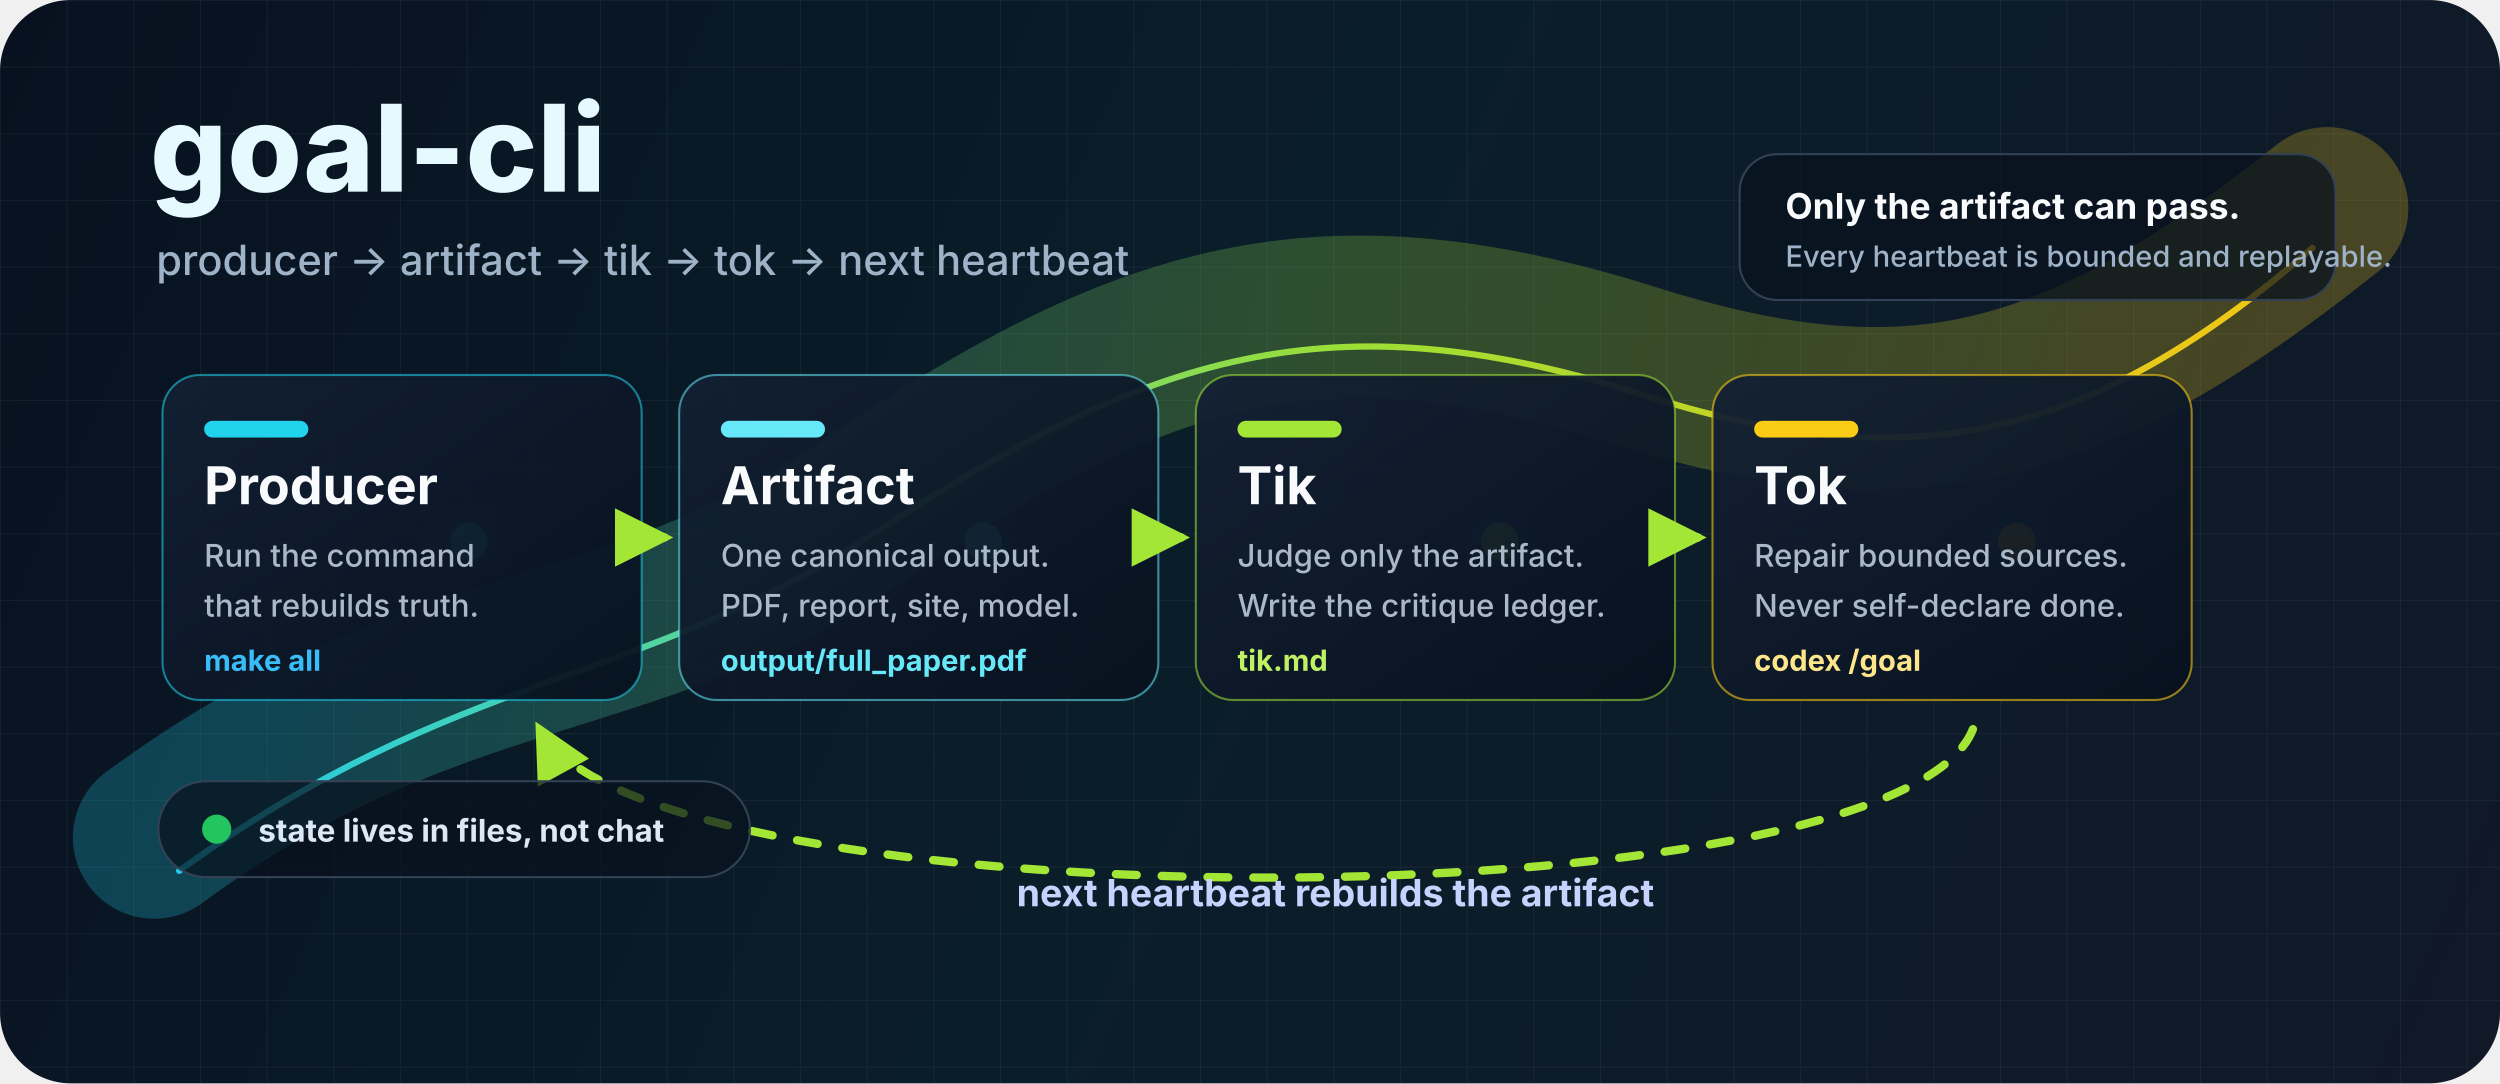
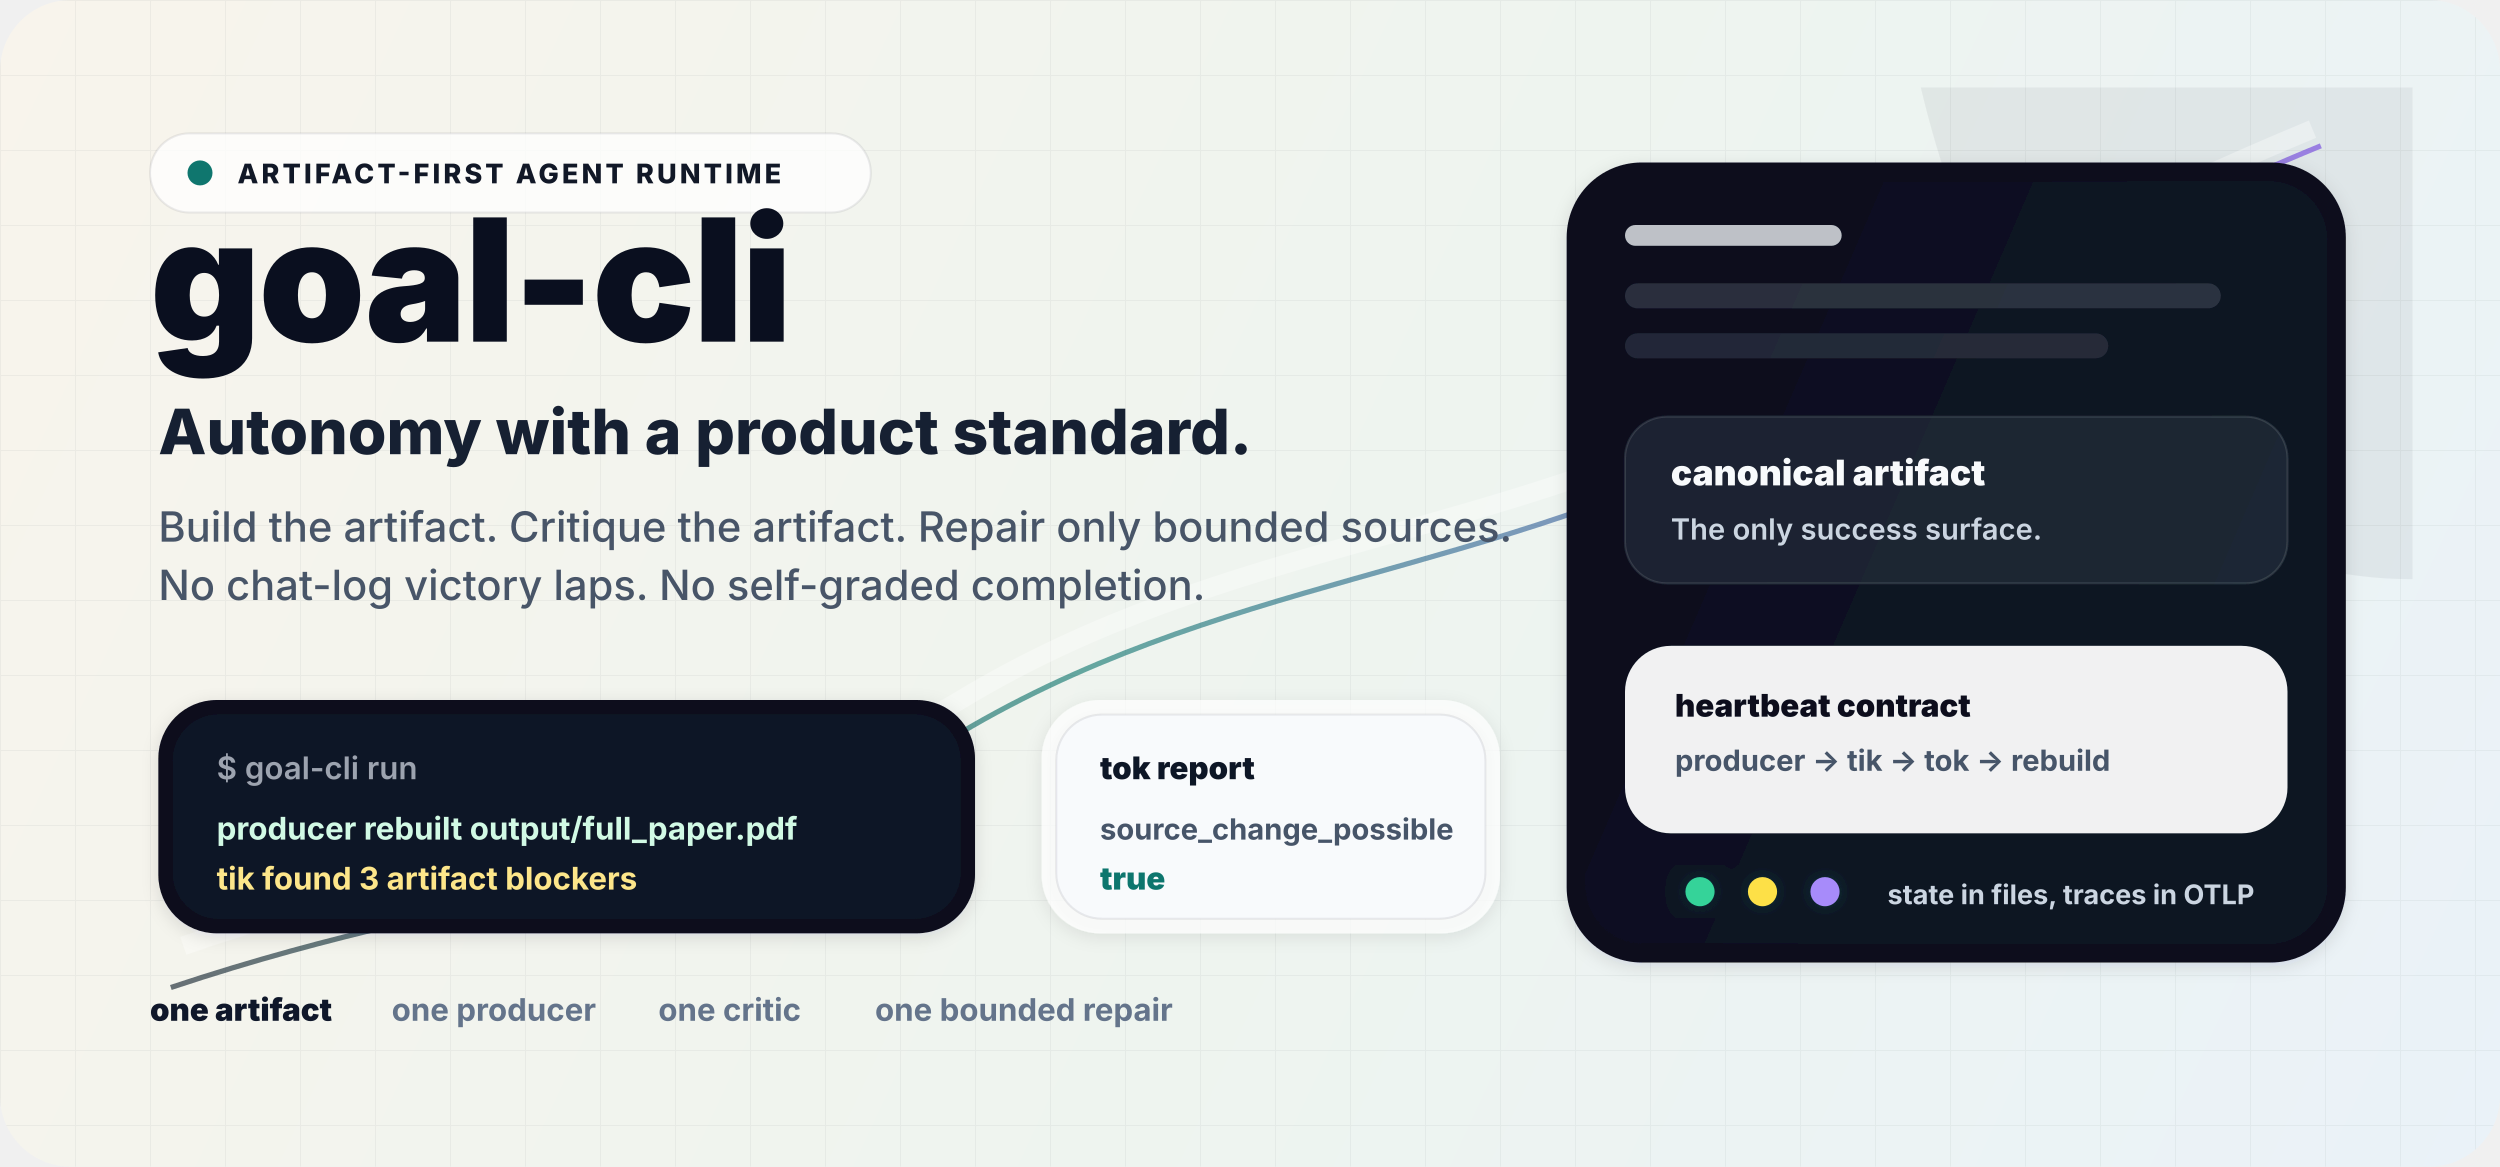
- <svg xmlns="http://www.w3.org/2000/svg" width="1200" height="520" viewBox="0 0 1200 520" fill="none" role="img" aria-labelledby="title desc">
+ <svg xmlns="http://www.w3.org/2000/svg" width="1200" height="560" viewBox="0 0 1200 560" fill="none" role="img" aria-labelledby="title desc">
  <defs>
-     <linearGradient id="bg" x1="0" y1="0" x2="1200" y2="520" gradientUnits="userSpaceOnUse">
-       <stop stop-color="#08111F" />
-       <stop offset="0.48" stop-color="#0A1E2A" />
-       <stop offset="1" stop-color="#111827" />
+     <linearGradient id="paper" x1="0" y1="0" x2="1200" y2="560" gradientUnits="userSpaceOnUse">
+       <stop stop-color="#F8F4EC" />
+       <stop offset="0.54" stop-color="#EEF4EF" />
+       <stop offset="1" stop-color="#EAF2F8" />
    </linearGradient>
-     <linearGradient id="accent" x1="192" y1="120" x2="1008" y2="400" gradientUnits="userSpaceOnUse">
-       <stop stop-color="#22D3EE" />
-       <stop offset="0.52" stop-color="#A3E635" />
-       <stop offset="1" stop-color="#FACC15" />
+     <linearGradient id="ink" x1="90" y1="60" x2="1110" y2="500" gradientUnits="userSpaceOnUse">
+       <stop stop-color="#0A0F1F" />
+       <stop offset="1" stop-color="#102A2E" />
    </linearGradient>
-     <linearGradient id="panel" x1="0" y1="0" x2="1" y2="1">
-       <stop stop-color="#132033" stop-opacity="0.95" />
-       <stop offset="1" stop-color="#07111E" stop-opacity="0.95" />
+     <linearGradient id="accent" x1="188" y1="120" x2="1040" y2="440" gradientUnits="userSpaceOnUse">
+       <stop stop-color="#111827" />
+       <stop offset="0.42" stop-color="#0F766E" />
+       <stop offset="1" stop-color="#7C3AED" />
    </linearGradient>
-     <filter id="glow" x="-40%" y="-40%" width="180%" height="180%" color-interpolation-filters="sRGB">
-       <feGaussianBlur stdDeviation="8" result="blur" />
-       <feColorMatrix in="blur" type="matrix" values="0 0 0 0 0.2 0 0 0 0 0.9 0 0 0 0 1 0 0 0 0.55 0" result="color" />
+     <linearGradient id="glass" x1="0" y1="0" x2="1" y2="1">
+       <stop stop-color="#FFFFFF" stop-opacity="0.82" />
+       <stop offset="1" stop-color="#EEF2FF" stop-opacity="0.62" />
+     </linearGradient>
+     <filter id="softShadow" x="-20%" y="-20%" width="140%" height="140%" color-interpolation-filters="sRGB">
+       <feDropShadow dx="0" dy="20" stdDeviation="24" flood-color="#0F172A" flood-opacity="0.18" />
+       <feDropShadow dx="0" dy="2" stdDeviation="4" flood-color="#0F172A" flood-opacity="0.12" />
+     </filter>
+     <filter id="tinyGlow" x="-40%" y="-40%" width="180%" height="180%" color-interpolation-filters="sRGB">
+       <feGaussianBlur stdDeviation="5" result="blur" />
+       <feColorMatrix in="blur" type="matrix" values="0 0 0 0 0.05 0 0 0 0 0.45 0 0 0 0 0.4 0 0 0 0.45 0" result="color" />
      <feMerge>
        <feMergeNode in="color" />
        <feMergeNode in="SourceGraphic" />
      </feMerge>
    </filter>
-     <marker id="arrow" viewBox="0 0 10 10" refX="8.5" refY="5" markerWidth="7" markerHeight="7" orient="auto-start-reverse">
-       <path d="M 0 0 L 10 5 L 0 10 z" fill="#A3E635" />
-     </marker>
-     <pattern id="grid" width="32" height="32" patternUnits="userSpaceOnUse">
-       <path d="M 32 0 H 0 V 32" stroke="#94A3B8" stroke-opacity="0.08" stroke-width="1" />
+     <pattern id="microgrid" width="36" height="36" patternUnits="userSpaceOnUse">
+       <path d="M36 0H0V36" stroke="#0F172A" stroke-opacity="0.045" stroke-width="1" />
    </pattern>
  </defs>
-   <rect width="1200" height="520" rx="34" fill="url(#bg)" />
-   <rect width="1200" height="520" rx="34" fill="url(#grid)" />
-   <path d="M74 402 C207 304 302 321 410 248 C543 158 627 126 783 175 C916 217 994 198 1117 100" stroke="url(#accent)" stroke-opacity="0.24" stroke-width="78" stroke-linecap="round" />
-   <path d="M86 418 C221 320 305 331 421 255 C552 170 638 142 787 189 C918 231 1004 211 1110 119" stroke="url(#accent)" stroke-opacity="0.95" stroke-width="3" stroke-linecap="round" />
-   <g filter="url(#glow)">
-     <circle cx="225" cy="260" r="9" fill="#22D3EE" />
-     <circle cx="472" cy="260" r="9" fill="#67E8F9" />
-     <circle cx="720" cy="260" r="9" fill="#A3E635" />
-     <circle cx="968" cy="260" r="9" fill="#FACC15" />
-   </g>
-   <g font-family="Inter, ui-sans-serif, system-ui, -apple-system, BlinkMacSystemFont, Segoe UI, sans-serif">
-     <text x="72" y="92" fill="#E5F9FF" font-size="58" font-weight="800" letter-spacing="0">goal-cli</text>
-     <text x="75" y="132" fill="#9FB3C8" font-size="20" font-weight="500" letter-spacing="0">producer -&gt; artifact -&gt; tik -&gt; tok -&gt; next heartbeat</text>
-     <g transform="translate(78 180)">
-       <rect width="230" height="156" rx="18" fill="url(#panel)" stroke="#22D3EE" stroke-opacity="0.55" />
-       <rect x="20" y="22" width="50" height="8" rx="4" fill="#22D3EE" />
-       <text x="20" y="62" fill="#F8FAFC" font-size="25" font-weight="750" letter-spacing="0">Producer</text>
-       <text x="20" y="92" fill="#AAB8C8" font-size="15" font-weight="500" letter-spacing="0">Run the command</text>
-       <text x="20" y="116" fill="#AAB8C8" font-size="15" font-weight="500" letter-spacing="0">that rebuilds truth.</text>
-       <text x="20" y="142" fill="#38BDF8" font-size="14" font-weight="700" letter-spacing="0">make all</text>
+   <rect width="1200" height="560" rx="34" fill="url(#paper)" />
+   <rect width="1200" height="560" rx="34" fill="url(#microgrid)" />
+   <path d="M922 42L1158 42L1158 278C1048 278 958 194 922 42Z" fill="#111827" fill-opacity="0.06" />
+   <path d="M82 474C244 420 330 432 454 356C584 276 714 278 854 204C960 148 1028 105 1114 70" stroke="url(#accent)" stroke-width="2.5" stroke-opacity="0.62" />
+   <path d="M88 454C250 398 338 410 461 336C590 258 720 260 859 186C966 129 1028 96 1110 62" stroke="#FFFFFF" stroke-width="9" stroke-opacity="0.34" />
+   <g font-family="Avenir Next, ui-sans-serif, system-ui, -apple-system, BlinkMacSystemFont, Segoe UI, sans-serif">
+     <g transform="translate(72 64)">
+       <rect x="0" y="0" width="346" height="38" rx="19" fill="#FFFFFF" fill-opacity="0.74" stroke="#111827" stroke-opacity="0.08" />
+       <circle cx="24" cy="19" r="6" fill="#0F766E" />
+       <text x="42" y="24" fill="#111827" font-size="13" font-weight="800" letter-spacing="1.5">ARTIFACT-FIRST AGENT RUNTIME</text>
    </g>
-     <g transform="translate(326 180)">
-       <rect width="230" height="156" rx="18" fill="url(#panel)" stroke="#67E8F9" stroke-opacity="0.55" />
-       <rect x="20" y="22" width="50" height="8" rx="4" fill="#67E8F9" />
-       <text x="20" y="62" fill="#F8FAFC" font-size="25" font-weight="750" letter-spacing="0">Artifact</text>
-       <text x="20" y="92" fill="#AAB8C8" font-size="15" font-weight="500" letter-spacing="0">One canonical output.</text>
-       <text x="20" y="116" fill="#AAB8C8" font-size="15" font-weight="500" letter-spacing="0">PDF, report, site, model.</text>
-       <text x="20" y="142" fill="#67E8F9" font-size="14" font-weight="700" letter-spacing="0">output/full_paper.pdf</text>
+     <text x="72" y="164" fill="#0A0F1F" font-size="82" font-weight="900" letter-spacing="-1">goal-cli</text>
+     <text x="76" y="218" fill="#162032" font-size="30" font-weight="760" letter-spacing="0">Autonomy with a product standard.</text>
+     <text x="76" y="260" fill="#485568" font-size="20" font-weight="500" letter-spacing="0">Build the artifact. Critique the artifact. Repair only bounded sources.</text>
+     <text x="76" y="288" fill="#485568" font-size="20" font-weight="500" letter-spacing="0">No chat-log victory laps. No self-graded completion.</text>
+     <g transform="translate(76 336)" filter="url(#softShadow)">
+       <rect width="392" height="112" rx="28" fill="#0A0F1F" />
+       <rect x="7" y="7" width="378" height="98" rx="22" fill="#111827" />
+       <text x="28" y="38" fill="#9CA3AF" font-size="15" font-weight="600" letter-spacing="0">$ goal-cli run</text>
+       <text x="28" y="67" fill="#D1FAE5" font-size="15" font-weight="700" letter-spacing="0">producer  rebuilt  output/full_paper.pdf</text>
+       <text x="28" y="91" fill="#FDE68A" font-size="15" font-weight="700" letter-spacing="0">tik       found  3 artifact blockers</text>
    </g>
-     <g transform="translate(574 180)">
-       <rect width="230" height="156" rx="18" fill="url(#panel)" stroke="#A3E635" stroke-opacity="0.55" />
-       <rect x="20" y="22" width="50" height="8" rx="4" fill="#A3E635" />
-       <text x="20" y="62" fill="#F8FAFC" font-size="25" font-weight="750" letter-spacing="0">Tik</text>
-       <text x="20" y="92" fill="#AAB8C8" font-size="15" font-weight="500" letter-spacing="0">Judge only the artifact.</text>
-       <text x="20" y="116" fill="#AAB8C8" font-size="15" font-weight="500" letter-spacing="0">Write the critique ledger.</text>
-       <text x="20" y="142" fill="#BEF264" font-size="14" font-weight="700" letter-spacing="0">tik.md</text>
+     <g transform="translate(500 336)" filter="url(#softShadow)">
+       <rect width="220" height="112" rx="28" fill="#FFFFFF" fill-opacity="0.72" />
+       <rect x="7" y="7" width="206" height="98" rx="22" fill="#F8FAFC" stroke="#111827" stroke-opacity="0.08" />
+       <text x="28" y="38" fill="#111827" font-size="15" font-weight="850" letter-spacing="0">tok report</text>
+       <text x="28" y="67" fill="#475569" font-size="14" font-weight="650" letter-spacing="0">source_change_possible</text>
+       <text x="28" y="91" fill="#0F766E" font-size="15" font-weight="850" letter-spacing="0">true</text>
    </g>
-     <g transform="translate(822 180)">
-       <rect width="230" height="156" rx="18" fill="url(#panel)" stroke="#FACC15" stroke-opacity="0.58" />
-       <rect x="20" y="22" width="50" height="8" rx="4" fill="#FACC15" />
-       <text x="20" y="62" fill="#F8FAFC" font-size="25" font-weight="750" letter-spacing="0">Tok</text>
-       <text x="20" y="92" fill="#AAB8C8" font-size="15" font-weight="500" letter-spacing="0">Repair bounded sources.</text>
-       <text x="20" y="116" fill="#AAB8C8" font-size="15" font-weight="500" letter-spacing="0">Never self-declare done.</text>
-       <text x="20" y="142" fill="#FDE68A" font-size="14" font-weight="700" letter-spacing="0">codex /goal</text>
+     <g transform="translate(752 78)" filter="url(#softShadow)">
+       <rect width="374" height="384" rx="36" fill="#0A0F1F" />
+       <rect x="9" y="9" width="356" height="366" rx="28" fill="url(#ink)" />
+       <rect x="28" y="30" width="104" height="10" rx="5" fill="#E5E7EB" fill-opacity="0.82" />
+       <rect x="28" y="58" width="286" height="12" rx="6" fill="#E5E7EB" fill-opacity="0.15" />
+       <rect x="28" y="82" width="232" height="12" rx="6" fill="#E5E7EB" fill-opacity="0.12" />
+       <rect x="28" y="122" width="318" height="80" rx="20" fill="#F8FAFC" fill-opacity="0.08" stroke="#F8FAFC" stroke-opacity="0.12" />
+       <text x="50" y="155" fill="#F8FAFC" font-size="17" font-weight="850" letter-spacing="0">canonical artifact</text>
+       <text x="50" y="181" fill="#CBD5E1" font-size="14" font-weight="600" letter-spacing="0">The only success surface.</text>
+       <g transform="translate(28 232)">
+         <rect width="318" height="90" rx="22" fill="#FFFFFF" fill-opacity="0.94" />
+         <text x="24" y="34" fill="#0A0F1F" font-size="15" font-weight="850" letter-spacing="0">heartbeat contract</text>
+         <text x="24" y="60" fill="#475569" font-size="14" font-weight="650" letter-spacing="0">producer -&gt; tik -&gt; tok -&gt; rebuild</text>
+       </g>
+       <g filter="url(#tinyGlow)">
+         <circle cx="64" cy="350" r="7" fill="#34D399" />
+         <circle cx="94" cy="350" r="7" fill="#FDE047" />
+         <circle cx="124" cy="350" r="7" fill="#A78BFA" />
+       </g>
+       <text x="154" y="356" fill="#CBD5E1" font-size="13" font-weight="700" letter-spacing="0">state in files, traces in OTLP</text>
    </g>
-     <path d="M309 258 H319" stroke="#A3E635" stroke-width="4" stroke-linecap="round" marker-end="url(#arrow)" />
-     <path d="M557 258 H567" stroke="#A3E635" stroke-width="4" stroke-linecap="round" marker-end="url(#arrow)" />
-     <path d="M805 258 H815" stroke="#A3E635" stroke-width="4" stroke-linecap="round" marker-end="url(#arrow)" />
-     <path d="M947 350 C910 445 311 445 259 350" stroke="#A3E635" stroke-width="4" stroke-linecap="round" stroke-dasharray="10 12" marker-end="url(#arrow)" />
-     <text x="488" y="435" fill="#C7D2FE" font-size="18" font-weight="700" letter-spacing="0">next heartbeat rebuilds the artifact</text>
-     <g transform="translate(76 375)">
-       <rect width="284" height="46" rx="23" fill="#07111E" fill-opacity="0.72" stroke="#334155" />
-       <circle cx="28" cy="23" r="7" fill="#22C55E" />
-       <text x="48" y="29" fill="#DCE8F5" font-size="15" font-weight="650" letter-spacing="0">state lives in files, not chat</text>
-     </g>
-     <g transform="translate(835 74)">
-       <rect width="286" height="70" rx="18" fill="#07111E" fill-opacity="0.72" stroke="#334155" />
-       <text x="22" y="31" fill="#F8FAFC" font-size="17" font-weight="750" letter-spacing="0">Only the artifact can pass.</text>
-       <text x="22" y="54" fill="#9FB3C8" font-size="14" font-weight="500" letter-spacing="0">Every heartbeat is bounded and replayable.</text>
+     <g transform="translate(72 490)">
+       <text x="0" y="0" fill="#0F172A" font-size="15" font-weight="850" letter-spacing="0">one artifact</text>
+       <text x="116" y="0" fill="#64748B" font-size="15" font-weight="700" letter-spacing="0">one producer</text>
+       <text x="244" y="0" fill="#64748B" font-size="15" font-weight="700" letter-spacing="0">one critic</text>
+       <text x="348" y="0" fill="#64748B" font-size="15" font-weight="700" letter-spacing="0">one bounded repair</text>
    </g>
  </g>
</svg>
